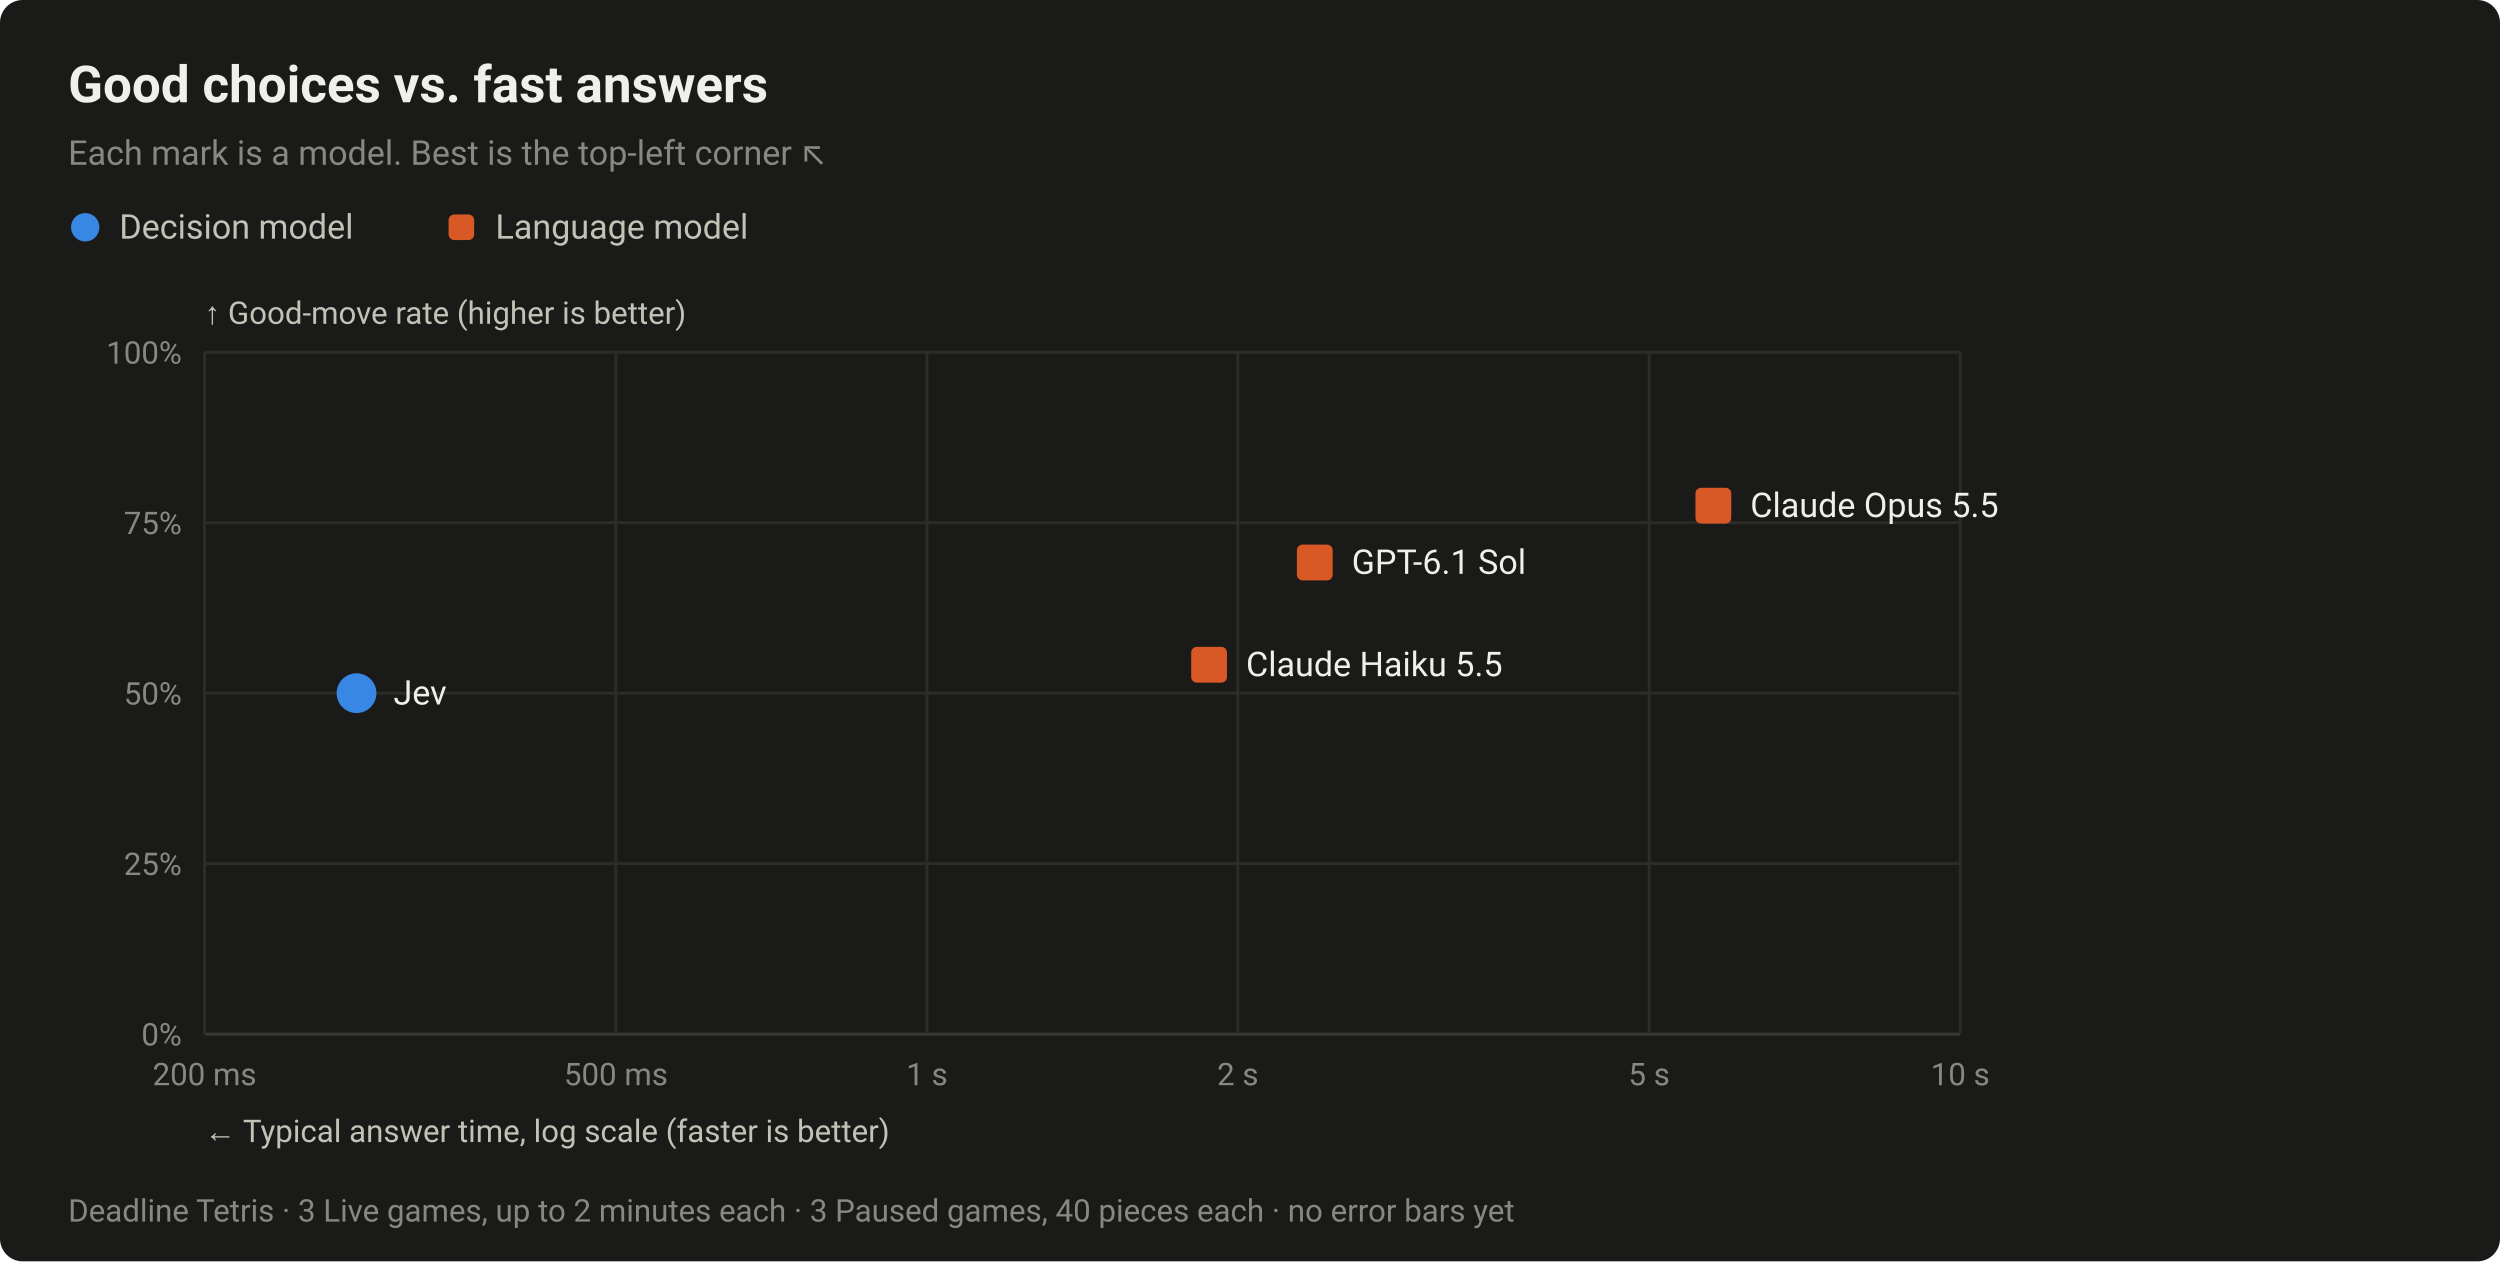
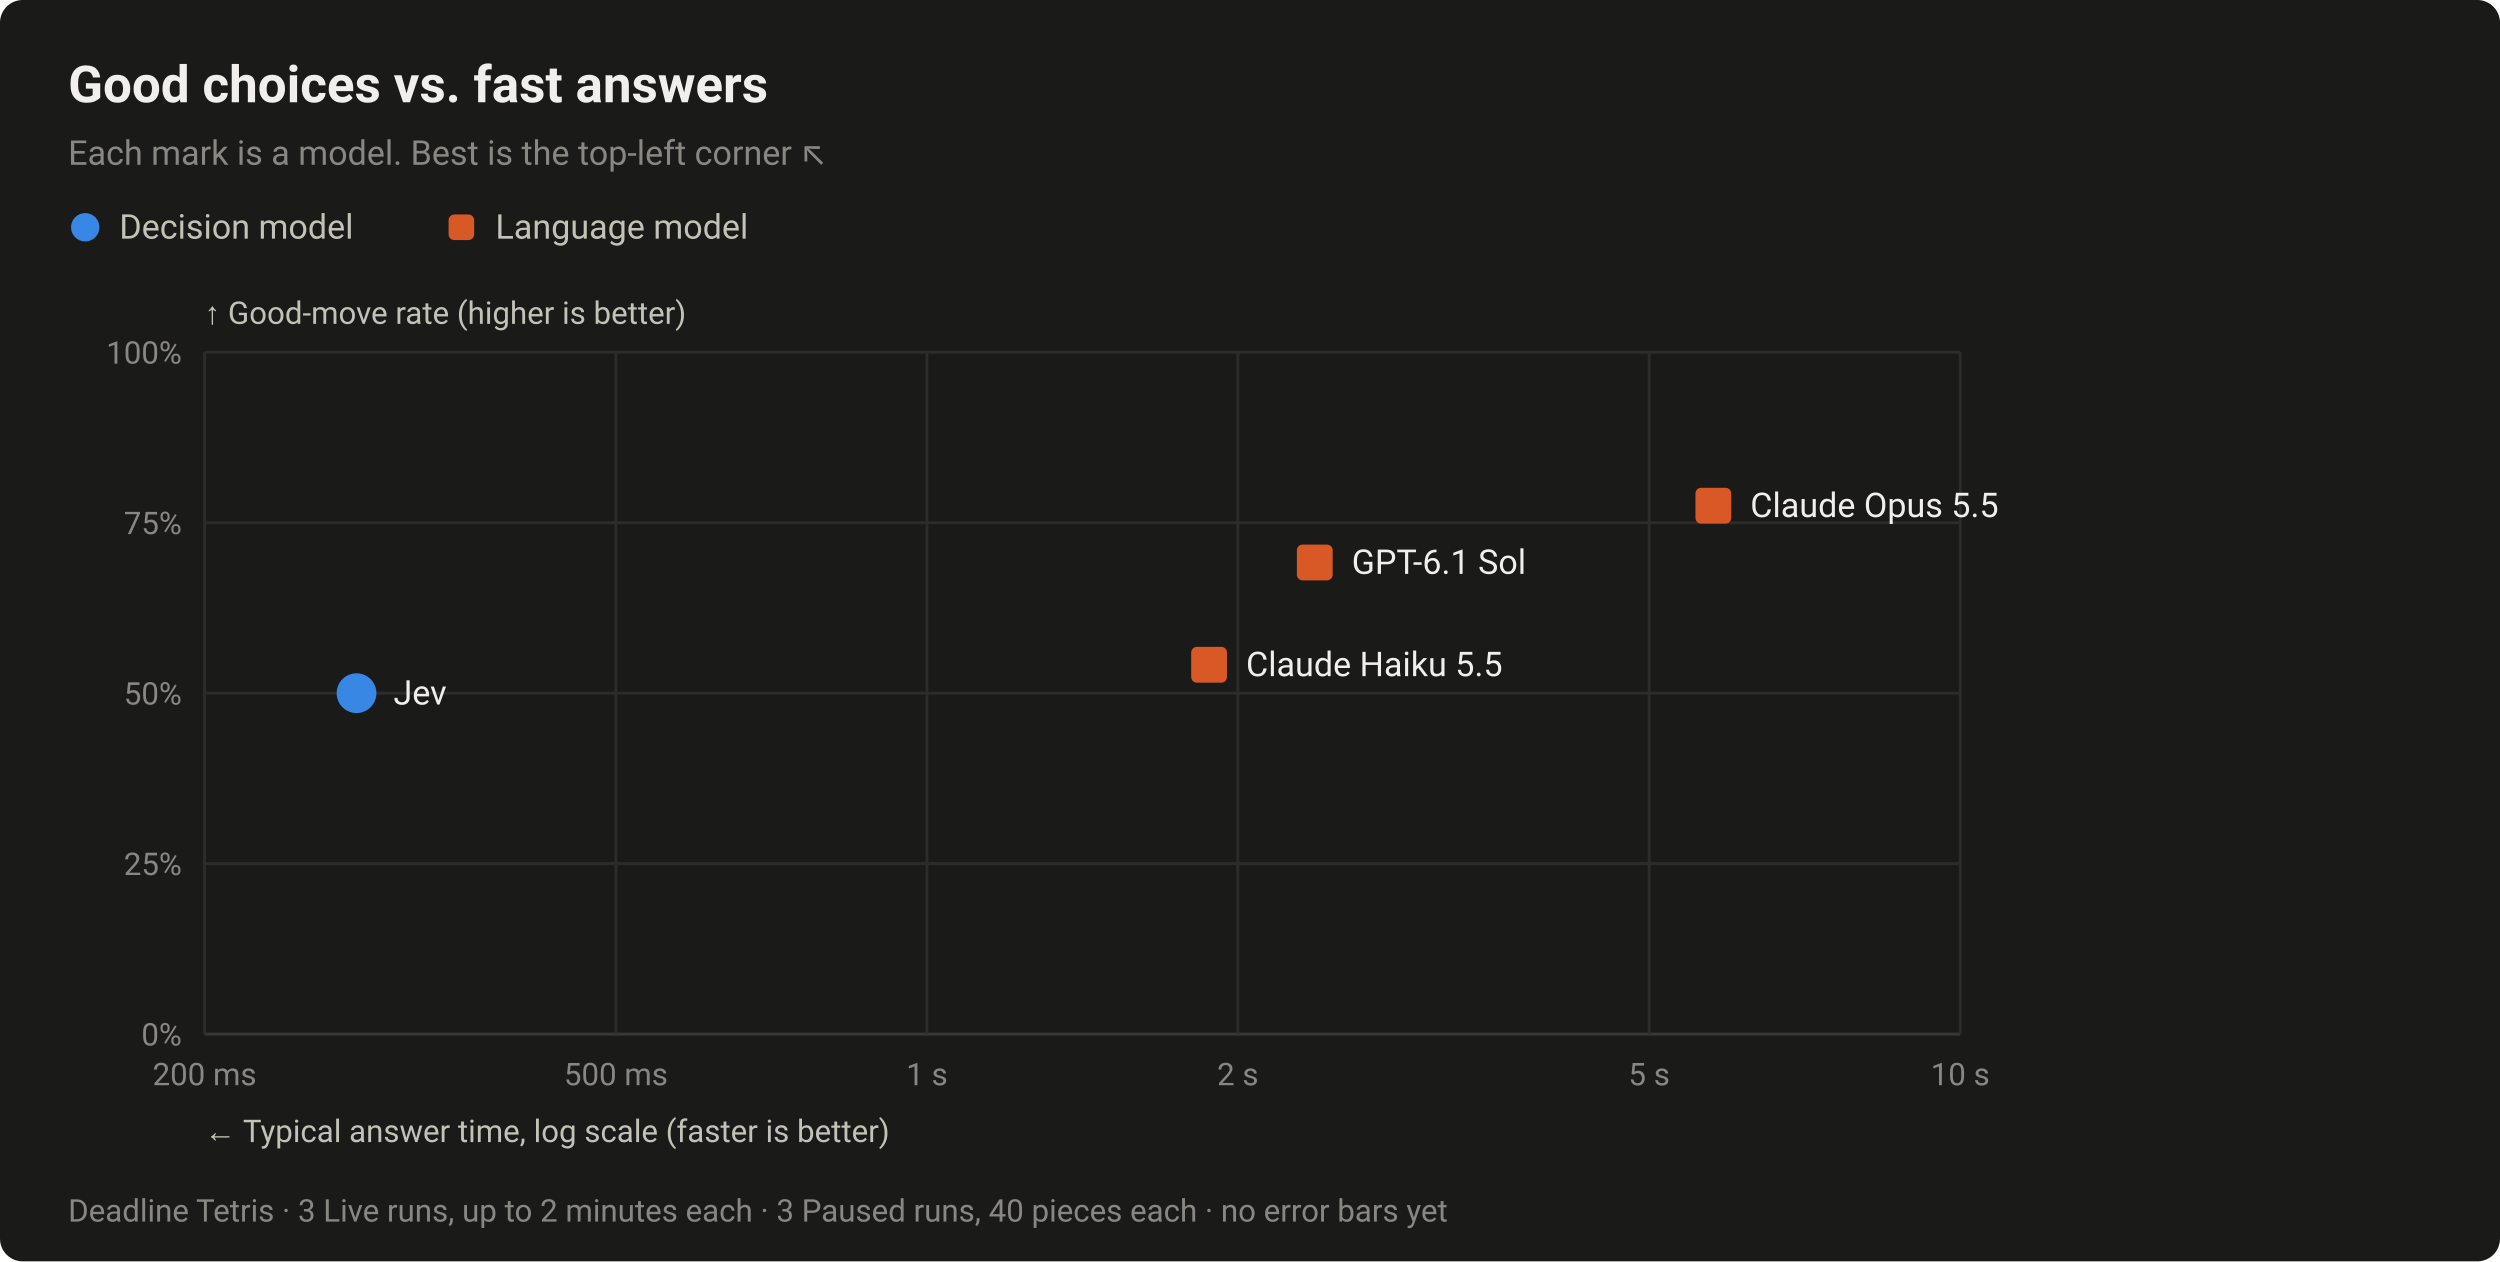
<svg xmlns="http://www.w3.org/2000/svg" width="880" height="444" viewBox="0 0 880 444" font-family="system-ui, -apple-system, 'Segoe UI', Roboto, 'Helvetica Neue', Arial, 'Liberation Sans', sans-serif" role="img" aria-label="Good-move rate against typical answer time, one mark per model">
  <rect width="880" height="444" rx="8" fill="#1a1a19" />
  <text x="24" y="36" font-size="18" font-weight="600" fill="#f0efec">Good choices vs. fast answers</text>
  <text x="24" y="58" font-size="12" fill="#898781">Each mark is a model. Best is the top-left corner ↖</text>
  <circle cx="30.0" cy="80.0" r="5" fill="#3987e5" />
  <text x="42" y="84" font-size="12" fill="#c3c2b7">Decision model</text>
  <rect x="157.9" y="75.5" width="9.0" height="9.0" rx="2" fill="#d95926" />
  <text x="174.4" y="84" font-size="12" fill="#c3c2b7">Language model</text>
  <text x="72" y="114" font-size="11" fill="#c3c2b7">↑ Good-move rate (higher is better)</text>
  <line x1="72" y1="364" x2="690" y2="364" stroke="#383835" stroke-width="1" />
  <text x="64" y="368" font-size="11" text-anchor="end" fill="#898781">0%</text>
  <line x1="72" y1="304" x2="690" y2="304" stroke="#2c2c2a" stroke-width="1" />
  <text x="64" y="308" font-size="11" text-anchor="end" fill="#898781">25%</text>
  <line x1="72" y1="244" x2="690" y2="244" stroke="#2c2c2a" stroke-width="1" />
  <text x="64" y="248" font-size="11" text-anchor="end" fill="#898781">50%</text>
  <line x1="72" y1="184" x2="690" y2="184" stroke="#2c2c2a" stroke-width="1" />
  <text x="64" y="188" font-size="11" text-anchor="end" fill="#898781">75%</text>
  <line x1="72" y1="124" x2="690" y2="124" stroke="#2c2c2a" stroke-width="1" />
  <text x="64" y="128" font-size="11" text-anchor="end" fill="#898781">100%</text>
  <line x1="72.0" y1="124" x2="72.0" y2="364" stroke="#2c2c2a" stroke-width="1" />
  <text x="72.0" y="382" font-size="11" text-anchor="middle" fill="#898781">200 ms</text>
  <line x1="216.8" y1="124" x2="216.8" y2="364" stroke="#2c2c2a" stroke-width="1" />
  <text x="216.8" y="382" font-size="11" text-anchor="middle" fill="#898781">500 ms</text>
  <line x1="326.3" y1="124" x2="326.3" y2="364" stroke="#2c2c2a" stroke-width="1" />
  <text x="326.3" y="382" font-size="11" text-anchor="middle" fill="#898781">1 s</text>
  <line x1="435.7" y1="124" x2="435.7" y2="364" stroke="#2c2c2a" stroke-width="1" />
  <text x="435.7" y="382" font-size="11" text-anchor="middle" fill="#898781">2 s</text>
  <line x1="580.5" y1="124" x2="580.5" y2="364" stroke="#2c2c2a" stroke-width="1" />
  <text x="580.5" y="382" font-size="11" text-anchor="middle" fill="#898781">5 s</text>
  <line x1="690.0" y1="124" x2="690.0" y2="364" stroke="#2c2c2a" stroke-width="1" />
  <text x="690.0" y="382" font-size="11" text-anchor="middle" fill="#898781">10 s</text>
  <text x="72" y="402" font-size="11" fill="#c3c2b7">← Typical answer time, log scale (faster is better)</text>
  <rect x="596.8" y="171.7" width="12.6" height="12.6" rx="2" fill="#d95926" />
  <text x="616.1" y="182" font-size="12" fill="#f0efec">Claude Opus 5.5</text>
  <rect x="456.5" y="191.7" width="12.6" height="12.6" rx="2" fill="#d95926" />
  <text x="475.8" y="202" font-size="12" fill="#f0efec">GPT-6.1 Sol</text>
  <rect x="419.3" y="227.7" width="12.6" height="12.6" rx="2" fill="#d95926" />
  <text x="438.6" y="238" font-size="12" fill="#f0efec">Claude Haiku 5.5</text>
  <circle cx="125.5" cy="244.0" r="7" fill="#3987e5" />
  <text x="138.5" y="248" font-size="12" fill="#f0efec">Jev</text>
-   <text x="24" y="430" font-size="11" fill="#898781">Deadline Tetris · 3 Live games, up to 2 minutes each · 3 Paused games, 40 pieces each · no error bars yet</text>
+   <text x="24" y="430" font-size="11" fill="#898781">Deadline Tetris · 3 Live runs, up to 2 minutes each · 3 Paused runs, 40 pieces each · no error bars yet</text>
</svg>
